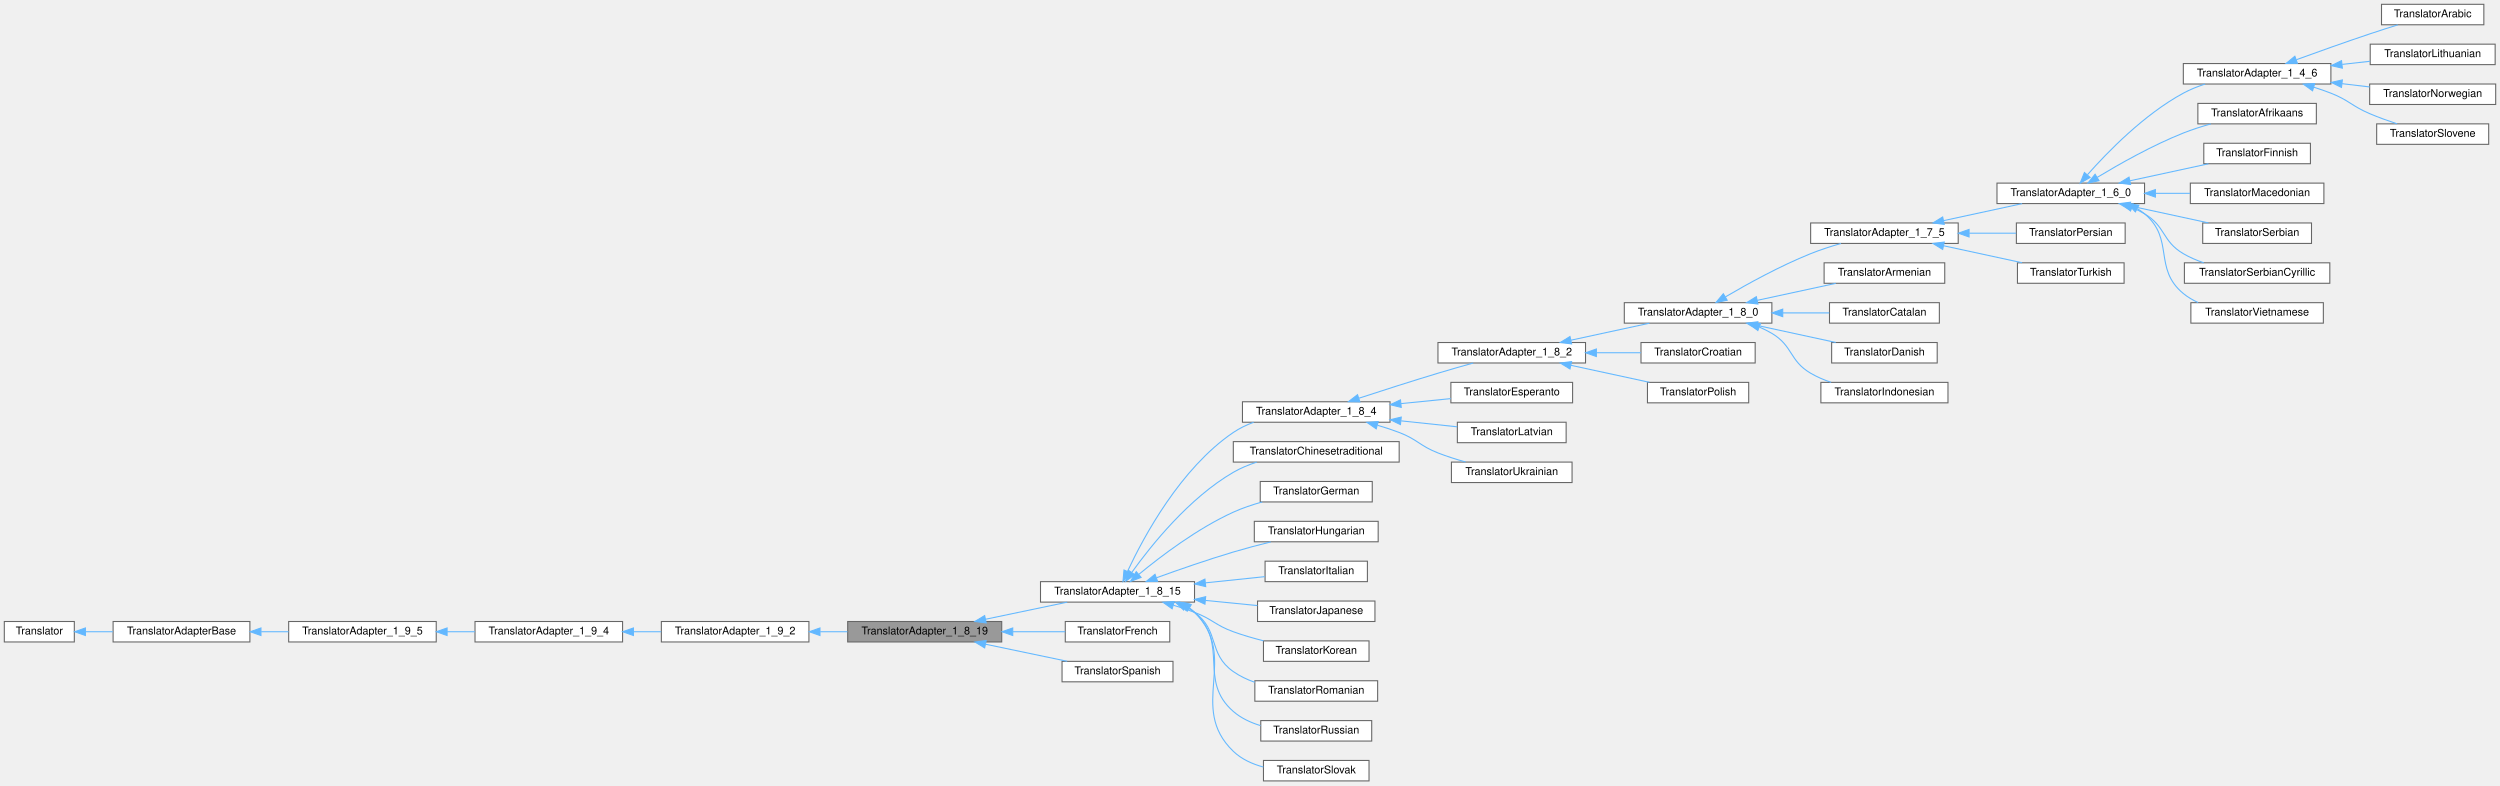
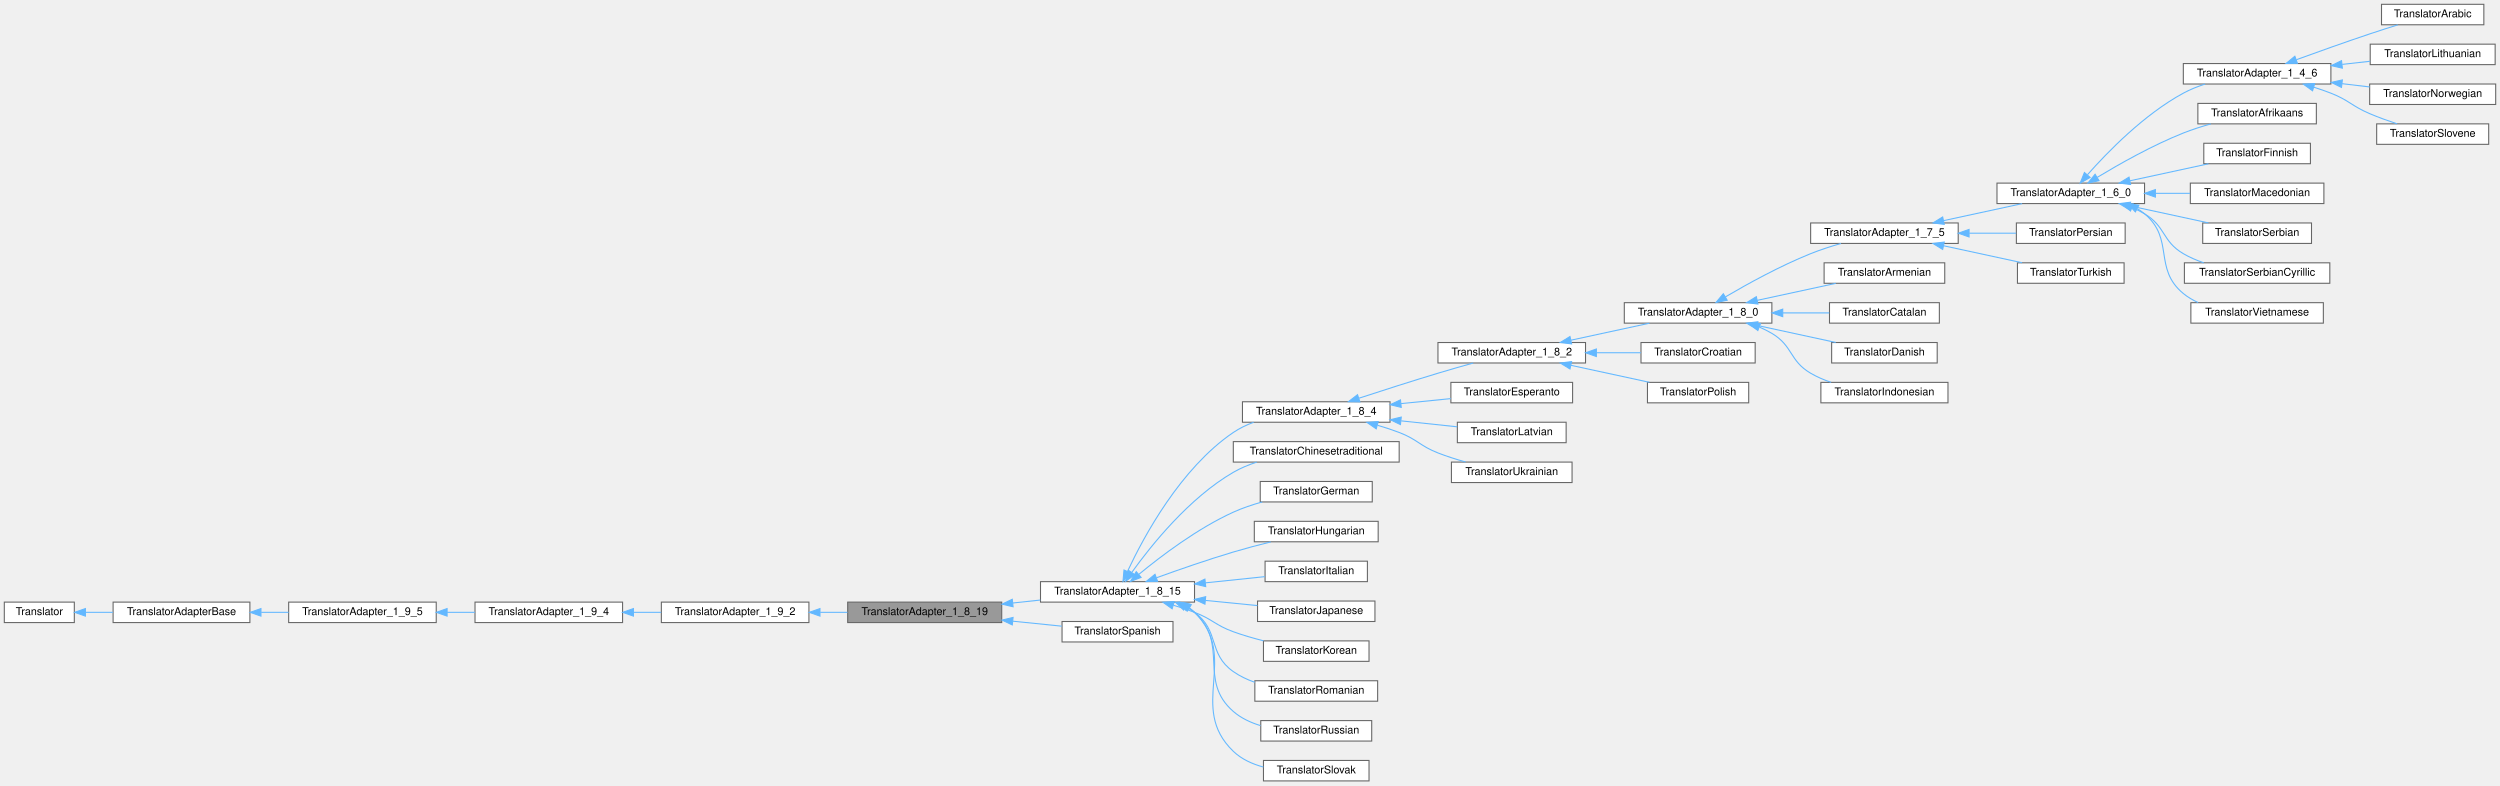
<svg xmlns="http://www.w3.org/2000/svg" xmlns:xlink="http://www.w3.org/1999/xlink" width="2321pt" height="729pt" viewBox="0.00 0.00 2321.00 729.00">
  <g id="graph0" class="graph" transform="scale(1 1) rotate(0) translate(4 725)">
    <g id="node1" class="node">
      <g id="a_node1">
        <a xlink:title=" ">
-           <polygon fill="#999999" stroke="#666666" points="926,-148 783,-148 783,-129 926,-129 926,-148" />
-           <text text-anchor="middle" x="854.5" y="-136" font-family="Helvetica,sans-Serif" font-size="10.00">TranslatorAdapter_1_8_19</text>
+           <polygon fill="#999999" stroke="#666666" points="926,-166 783,-166 783,-147 926,-147 926,-166" />
+           <text text-anchor="middle" x="854.5" y="-154" font-family="Helvetica,sans-Serif" font-size="10.00">TranslatorAdapter_1_8_19</text>
        </a>
      </g>
    </g>
    <g id="node7" class="node">
      <g id="a_node7">
        <a xlink:href="../../d4/d2e/class_translator_adapter__1__8__15.html" target="_top" xlink:title=" ">
          <polygon fill="white" stroke="#666666" points="1105,-185 962,-185 962,-166 1105,-166 1105,-185" />
          <text text-anchor="middle" x="1033.5" y="-173" font-family="Helvetica,sans-Serif" font-size="10.00">TranslatorAdapter_1_8_15</text>
        </a>
      </g>
    </g>
    <g id="edge6" class="edge">
-       <path fill="none" stroke="#63b8ff" d="M910.92,-150.08C935.3,-155.18 963.61,-161.1 986.77,-165.94" />
-       <polygon fill="#63b8ff" stroke="#63b8ff" points="911.59,-146.65 901.08,-148.03 910.15,-153.5 911.59,-146.65" />
+       <path fill="none" stroke="#63b8ff" d="M936.21,-165.16C944.78,-166.08 953.45,-167.01 961.89,-167.92" />
+       <polygon fill="#63b8ff" stroke="#63b8ff" points="936.53,-161.68 926.22,-164.09 935.79,-168.64 936.53,-161.68" />
    </g>
    <g id="node44" class="node">
      <g id="a_node44">
-         <a xlink:href="../../da/d1a/class_translator_french.html" target="_top" xlink:title=" ">
-           <polygon fill="white" stroke="#666666" points="1082,-148 985,-148 985,-129 1082,-129 1082,-148" />
-           <text text-anchor="middle" x="1033.5" y="-136" font-family="Helvetica,sans-Serif" font-size="10.00">TranslatorFrench</text>
+         <a xlink:href="../../dc/d44/class_translator_spanish.html" target="_top" xlink:title=" ">
+           <polygon fill="white" stroke="#666666" points="1085,-148 982,-148 982,-129 1085,-129 1085,-148" />
+           <text text-anchor="middle" x="1033.5" y="-136" font-family="Helvetica,sans-Serif" font-size="10.00">TranslatorSpanish</text>
        </a>
      </g>
    </g>
    <g id="edge43" class="edge">
-       <path fill="none" stroke="#63b8ff" d="M936.48,-138.5C953.08,-138.5 970.03,-138.5 984.98,-138.5" />
-       <polygon fill="#63b8ff" stroke="#63b8ff" points="936.22,-135 926.22,-138.5 936.22,-142 936.22,-135" />
-     </g>
-     <g id="node45" class="node">
-       <g id="a_node45">
-         <a xlink:href="../../dc/d44/class_translator_spanish.html" target="_top" xlink:title=" ">
-           <polygon fill="white" stroke="#666666" points="1085,-111 982,-111 982,-92 1085,-92 1085,-111" />
-           <text text-anchor="middle" x="1033.5" y="-99" font-family="Helvetica,sans-Serif" font-size="10.00">TranslatorSpanish</text>
-         </a>
-       </g>
-     </g>
-     <g id="edge44" class="edge">
-       <path fill="none" stroke="#63b8ff" d="M910.92,-126.92C935.3,-121.82 963.61,-115.9 986.77,-111.06" />
-       <polygon fill="#63b8ff" stroke="#63b8ff" points="910.15,-123.5 901.08,-128.97 911.59,-130.35 910.15,-123.5" />
+       <path fill="none" stroke="#63b8ff" d="M936.32,-148.28C951.8,-146.71 967.59,-145.1 981.78,-143.66" />
+       <polygon fill="#63b8ff" stroke="#63b8ff" points="935.81,-144.81 926.22,-149.31 936.52,-151.78 935.81,-144.81" />
    </g>
    <g id="node2" class="node">
      <g id="a_node2">
        <a xlink:href="../../d3/d2e/class_translator_adapter__1__9__2.html" target="_top" xlink:title=" ">
-           <polygon fill="white" stroke="#666666" points="747,-148 610,-148 610,-129 747,-129 747,-148" />
-           <text text-anchor="middle" x="678.5" y="-136" font-family="Helvetica,sans-Serif" font-size="10.00">TranslatorAdapter_1_9_2</text>
+           <polygon fill="white" stroke="#666666" points="747,-166 610,-166 610,-147 747,-147 747,-166" />
+           <text text-anchor="middle" x="678.5" y="-154" font-family="Helvetica,sans-Serif" font-size="10.00">TranslatorAdapter_1_9_2</text>
        </a>
      </g>
    </g>
    <g id="edge1" class="edge">
-       <path fill="none" stroke="#63b8ff" d="M757.47,-138.5C765.89,-138.5 774.42,-138.5 782.75,-138.5" />
-       <polygon fill="#63b8ff" stroke="#63b8ff" points="757.27,-135 747.27,-138.5 757.27,-142 757.27,-135" />
+       <path fill="none" stroke="#63b8ff" d="M757.47,-156.5C765.89,-156.5 774.42,-156.5 782.75,-156.5" />
+       <polygon fill="#63b8ff" stroke="#63b8ff" points="757.27,-153 747.27,-156.5 757.27,-160 757.27,-153" />
    </g>
    <g id="node3" class="node">
      <g id="a_node3">
        <a xlink:href="../../d0/d33/class_translator_adapter__1__9__4.html" target="_top" xlink:title=" ">
-           <polygon fill="white" stroke="#666666" points="574,-148 437,-148 437,-129 574,-129 574,-148" />
-           <text text-anchor="middle" x="505.5" y="-136" font-family="Helvetica,sans-Serif" font-size="10.00">TranslatorAdapter_1_9_4</text>
+           <polygon fill="white" stroke="#666666" points="574,-166 437,-166 437,-147 574,-147 574,-166" />
+           <text text-anchor="middle" x="505.5" y="-154" font-family="Helvetica,sans-Serif" font-size="10.00">TranslatorAdapter_1_9_4</text>
        </a>
      </g>
    </g>
    <g id="edge2" class="edge">
-       <path fill="none" stroke="#63b8ff" d="M584.1,-138.5C592.69,-138.5 601.39,-138.5 609.85,-138.5" />
-       <polygon fill="#63b8ff" stroke="#63b8ff" points="584.08,-135 574.08,-138.5 584.08,-142 584.08,-135" />
+       <path fill="none" stroke="#63b8ff" d="M584.1,-156.5C592.69,-156.5 601.39,-156.5 609.85,-156.5" />
+       <polygon fill="#63b8ff" stroke="#63b8ff" points="584.08,-153 574.08,-156.5 584.08,-160 584.08,-153" />
    </g>
    <g id="node4" class="node">
      <g id="a_node4">
        <a xlink:href="../../dd/dba/class_translator_adapter__1__9__5.html" target="_top" xlink:title=" ">
-           <polygon fill="white" stroke="#666666" points="401,-148 264,-148 264,-129 401,-129 401,-148" />
-           <text text-anchor="middle" x="332.5" y="-136" font-family="Helvetica,sans-Serif" font-size="10.00">TranslatorAdapter_1_9_5</text>
+           <polygon fill="white" stroke="#666666" points="401,-166 264,-166 264,-147 401,-147 401,-166" />
+           <text text-anchor="middle" x="332.5" y="-154" font-family="Helvetica,sans-Serif" font-size="10.00">TranslatorAdapter_1_9_5</text>
        </a>
      </g>
    </g>
    <g id="edge3" class="edge">
-       <path fill="none" stroke="#63b8ff" d="M411.1,-138.5C419.69,-138.5 428.39,-138.5 436.85,-138.5" />
-       <polygon fill="#63b8ff" stroke="#63b8ff" points="411.08,-135 401.08,-138.5 411.08,-142 411.08,-135" />
+       <path fill="none" stroke="#63b8ff" d="M411.1,-156.5C419.69,-156.5 428.39,-156.5 436.85,-156.5" />
+       <polygon fill="#63b8ff" stroke="#63b8ff" points="411.08,-153 401.08,-156.5 411.08,-160 411.08,-153" />
    </g>
    <g id="node5" class="node">
      <g id="a_node5">
        <a xlink:href="../../db/d6c/class_translator_adapter_base.html" target="_top" xlink:title="Base of the translator adapter tree.">
-           <polygon fill="white" stroke="#666666" points="228,-148 101,-148 101,-129 228,-129 228,-148" />
-           <text text-anchor="middle" x="164.5" y="-136" font-family="Helvetica,sans-Serif" font-size="10.00">TranslatorAdapterBase</text>
+           <polygon fill="white" stroke="#666666" points="228,-166 101,-166 101,-147 228,-147 228,-166" />
+           <text text-anchor="middle" x="164.5" y="-154" font-family="Helvetica,sans-Serif" font-size="10.00">TranslatorAdapterBase</text>
        </a>
      </g>
    </g>
    <g id="edge4" class="edge">
-       <path fill="none" stroke="#63b8ff" d="M238.49,-138.5C246.95,-138.5 255.56,-138.5 263.94,-138.5" />
-       <polygon fill="#63b8ff" stroke="#63b8ff" points="238.26,-135 228.26,-138.5 238.26,-142 238.26,-135" />
+       <path fill="none" stroke="#63b8ff" d="M238.49,-156.5C246.95,-156.5 255.56,-156.5 263.94,-156.5" />
+       <polygon fill="#63b8ff" stroke="#63b8ff" points="238.26,-153 228.26,-156.5 238.26,-160 238.26,-153" />
    </g>
    <g id="node6" class="node">
      <g id="a_node6">
        <a xlink:href="../../d8/dfb/class_translator.html" target="_top" xlink:title="Abstract base class for all translatable text fragments.">
-           <polygon fill="white" stroke="#666666" points="65,-148 0,-148 0,-129 65,-129 65,-148" />
-           <text text-anchor="middle" x="32.5" y="-136" font-family="Helvetica,sans-Serif" font-size="10.00">Translator</text>
+           <polygon fill="white" stroke="#666666" points="65,-166 0,-166 0,-147 65,-147 65,-166" />
+           <text text-anchor="middle" x="32.5" y="-154" font-family="Helvetica,sans-Serif" font-size="10.00">Translator</text>
        </a>
      </g>
    </g>
    <g id="edge5" class="edge">
-       <path fill="none" stroke="#63b8ff" d="M75.54,-138.5C83.6,-138.5 92.2,-138.5 100.75,-138.5" />
-       <polygon fill="#63b8ff" stroke="#63b8ff" points="75.3,-135 65.3,-138.5 75.3,-142 75.3,-135" />
+       <path fill="none" stroke="#63b8ff" d="M75.54,-156.5C83.6,-156.5 92.2,-156.5 100.75,-156.5" />
+       <polygon fill="#63b8ff" stroke="#63b8ff" points="75.3,-153 65.3,-156.5 75.3,-160 75.3,-153" />
    </g>
    <g id="node8" class="node">
      <g id="a_node8">
        <a xlink:href="../../de/d2f/class_translator_adapter__1__8__4.html" target="_top" xlink:title=" ">
          <polygon fill="white" stroke="#666666" points="1286.5,-352 1149.5,-352 1149.5,-333 1286.5,-333 1286.5,-352" />
          <text text-anchor="middle" x="1218" y="-340" font-family="Helvetica,sans-Serif" font-size="10.00">TranslatorAdapter_1_8_4</text>
        </a>
      </g>
    </g>
    <g id="edge7" class="edge">
      <path fill="none" stroke="#63b8ff" d="M1042.89,-194.78C1057.81,-226.7 1092.04,-290.29 1141,-323.5 1146.74,-327.39 1153.21,-330.49 1159.89,-332.95" />
      <polygon fill="#63b8ff" stroke="#63b8ff" points="1045.89,-192.93 1038.58,-185.26 1039.52,-195.81 1045.89,-192.93" />
    </g>
    <g id="node35" class="node">
      <g id="a_node35">
        <a xlink:href="../../dd/df6/class_translator_chinesetraditional.html" target="_top" xlink:title=" ">
          <polygon fill="white" stroke="#666666" points="1295,-315 1141,-315 1141,-296 1295,-296 1295,-315" />
          <text text-anchor="middle" x="1218" y="-303" font-family="Helvetica,sans-Serif" font-size="10.00">TranslatorChinesetraditional</text>
        </a>
      </g>
    </g>
    <g id="edge34" class="edge">
      <path fill="none" stroke="#63b8ff" d="M1046.88,-193.77C1064.71,-218.63 1100.03,-262.74 1141,-286.5 1147.71,-290.39 1155.19,-293.49 1162.78,-295.96" />
      <polygon fill="#63b8ff" stroke="#63b8ff" points="1049.53,-191.45 1040.93,-185.26 1043.79,-195.46 1049.53,-191.45" />
    </g>
    <g id="node36" class="node">
      <g id="a_node36">
        <a xlink:href="../../d6/d07/class_translator_german.html" target="_top" xlink:title=" ">
          <polygon fill="white" stroke="#666666" points="1270,-278 1166,-278 1166,-259 1270,-259 1270,-278" />
          <text text-anchor="middle" x="1218" y="-266" font-family="Helvetica,sans-Serif" font-size="10.00">TranslatorGerman</text>
        </a>
      </g>
    </g>
    <g id="edge35" class="edge">
      <path fill="none" stroke="#63b8ff" d="M1053.32,-191.77C1073.65,-208.56 1107.63,-234.35 1141,-249.5 1149.42,-253.32 1158.73,-256.46 1167.86,-258.99" />
      <polygon fill="#63b8ff" stroke="#63b8ff" points="1055.39,-188.94 1045.48,-185.19 1050.89,-194.3 1055.39,-188.94" />
    </g>
    <g id="node37" class="node">
      <g id="a_node37">
        <a xlink:href="../../db/d5f/class_translator_hungarian.html" target="_top" xlink:title=" ">
          <polygon fill="white" stroke="#666666" points="1275.5,-241 1160.5,-241 1160.5,-222 1275.5,-222 1275.5,-241" />
          <text text-anchor="middle" x="1218" y="-229" font-family="Helvetica,sans-Serif" font-size="10.00">TranslatorHungarian</text>
        </a>
      </g>
    </g>
    <g id="edge36" class="edge">
      <path fill="none" stroke="#63b8ff" d="M1069.72,-188.62C1090.35,-196.09 1116.98,-205.34 1141,-212.5 1152.21,-215.84 1164.46,-219.08 1175.8,-221.91" />
      <polygon fill="#63b8ff" stroke="#63b8ff" points="1070.71,-185.26 1060.11,-185.12 1068.31,-191.84 1070.71,-185.26" />
    </g>
    <g id="node38" class="node">
      <g id="a_node38">
        <a xlink:href="../../d2/df8/class_translator_italian.html" target="_top" xlink:title=" ">
          <polygon fill="white" stroke="#666666" points="1265.5,-204 1170.5,-204 1170.5,-185 1265.5,-185 1265.5,-204" />
          <text text-anchor="middle" x="1218" y="-192" font-family="Helvetica,sans-Serif" font-size="10.00">TranslatorItalian</text>
        </a>
      </g>
    </g>
    <g id="edge37" class="edge">
      <path fill="none" stroke="#63b8ff" d="M1115.15,-183.9C1134.01,-185.86 1153.48,-187.89 1170.29,-189.64" />
      <polygon fill="#63b8ff" stroke="#63b8ff" points="1115.37,-180.4 1105.06,-182.85 1114.64,-187.36 1115.37,-180.4" />
    </g>
    <g id="node39" class="node">
      <g id="a_node39">
        <a xlink:href="../../d1/d6a/class_translator_japanese.html" target="_top" xlink:title=" ">
          <polygon fill="white" stroke="#666666" points="1272.5,-167 1163.5,-167 1163.5,-148 1272.5,-148 1272.5,-167" />
          <text text-anchor="middle" x="1218" y="-155" font-family="Helvetica,sans-Serif" font-size="10.00">TranslatorJapanese</text>
        </a>
      </g>
    </g>
    <g id="edge38" class="edge">
      <path fill="none" stroke="#63b8ff" d="M1115.14,-167.55C1131.45,-165.94 1148.22,-164.28 1163.33,-162.79" />
      <polygon fill="#63b8ff" stroke="#63b8ff" points="1114.67,-164.08 1105.06,-168.54 1115.35,-171.04 1114.67,-164.08" />
    </g>
    <g id="node40" class="node">
      <g id="a_node40">
        <a xlink:href="../../db/dcc/class_translator_korean.html" target="_top" xlink:title=" ">
          <polygon fill="white" stroke="#666666" points="1267,-130 1169,-130 1169,-111 1267,-111 1267,-130" />
          <text text-anchor="middle" x="1218" y="-118" font-family="Helvetica,sans-Serif" font-size="10.00">TranslatorKorean</text>
        </a>
      </g>
    </g>
    <g id="edge39" class="edge">
      <path fill="none" stroke="#63b8ff" d="M1085.31,-163.12C1092,-161.11 1098.71,-158.89 1105,-156.5 1121.72,-150.14 1124.18,-144.6 1141,-138.5 1149.92,-135.26 1159.65,-132.45 1169.07,-130.07" />
      <polygon fill="#63b8ff" stroke="#63b8ff" points="1084.22,-159.79 1075.58,-165.92 1086.16,-166.52 1084.22,-159.79" />
    </g>
    <g id="node41" class="node">
      <g id="a_node41">
        <a xlink:href="../../da/d32/class_translator_romanian.html" target="_top" xlink:title=" ">
          <polygon fill="white" stroke="#666666" points="1275,-93 1161,-93 1161,-74 1275,-74 1275,-93" />
          <text text-anchor="middle" x="1218" y="-81" font-family="Helvetica,sans-Serif" font-size="10.00">TranslatorRomanian</text>
        </a>
      </g>
    </g>
    <g id="edge40" class="edge">
      <path fill="none" stroke="#63b8ff" d="M1096.5,-161.73C1099.48,-160.17 1102.33,-158.43 1105,-156.5 1128.65,-139.35 1117.09,-118.28 1141,-101.5 1146.99,-97.29 1153.84,-94.06 1160.91,-91.58" />
      <polygon fill="#63b8ff" stroke="#63b8ff" points="1094.96,-158.59 1087.29,-165.9 1097.84,-164.97 1094.96,-158.59" />
    </g>
    <g id="node42" class="node">
      <g id="a_node42">
        <a xlink:href="../../d0/dab/class_translator_russian.html" target="_top" xlink:title=" ">
          <polygon fill="white" stroke="#666666" points="1269.5,-56 1166.5,-56 1166.5,-37 1269.5,-37 1269.5,-56" />
          <text text-anchor="middle" x="1218" y="-44" font-family="Helvetica,sans-Serif" font-size="10.00">TranslatorRussian</text>
        </a>
      </g>
    </g>
    <g id="edge41" class="edge">
      <path fill="none" stroke="#63b8ff" d="M1099.38,-160.86C1101.35,-159.53 1103.24,-158.08 1105,-156.5 1137.7,-127.2 1107.85,-93.29 1141,-64.5 1148.17,-58.28 1157.1,-54.11 1166.29,-51.34" />
      <polygon fill="#63b8ff" stroke="#63b8ff" points="1097.25,-158.05 1090.22,-165.97 1100.66,-164.16 1097.25,-158.05" />
    </g>
    <g id="node43" class="node">
      <g id="a_node43">
        <a xlink:href="../../d2/d53/class_translator_slovak.html" target="_top" xlink:title=" ">
          <polygon fill="white" stroke="#666666" points="1267,-19 1169,-19 1169,0 1267,0 1267,-19" />
          <text text-anchor="middle" x="1218" y="-7" font-family="Helvetica,sans-Serif" font-size="10.00">TranslatorSlovak</text>
        </a>
      </g>
    </g>
    <g id="edge42" class="edge">
      <path fill="none" stroke="#63b8ff" d="M1100.37,-160.51C1102,-159.27 1103.55,-157.94 1105,-156.5 1147.28,-114.6 1098.09,-68.75 1141,-27.5 1148.63,-20.17 1158.66,-15.64 1168.93,-12.88" />
      <polygon fill="#63b8ff" stroke="#63b8ff" points="1098.32,-157.66 1091.66,-165.9 1102.01,-163.61 1098.32,-157.66" />
    </g>
    <g id="node9" class="node">
      <g id="a_node9">
        <a xlink:href="../../d2/d75/class_translator_adapter__1__8__2.html" target="_top" xlink:title=" ">
          <polygon fill="white" stroke="#666666" points="1468,-407 1331,-407 1331,-388 1468,-388 1468,-407" />
          <text text-anchor="middle" x="1399.5" y="-395" font-family="Helvetica,sans-Serif" font-size="10.00">TranslatorAdapter_1_8_2</text>
        </a>
      </g>
    </g>
    <g id="edge8" class="edge">
      <path fill="none" stroke="#63b8ff" d="M1257.67,-355.32C1279.2,-362.35 1306.52,-371.12 1331,-378.5 1341.61,-381.7 1353.2,-385.02 1363.74,-387.98" />
      <polygon fill="#63b8ff" stroke="#63b8ff" points="1258.51,-351.91 1247.92,-352.12 1256.33,-358.56 1258.51,-351.91" />
    </g>
    <g id="node32" class="node">
      <g id="a_node32">
        <a xlink:href="../../d2/d07/class_translator_esperanto.html" target="_top" xlink:title=" ">
          <polygon fill="white" stroke="#666666" points="1456,-370 1343,-370 1343,-351 1456,-351 1456,-370" />
          <text text-anchor="middle" x="1399.5" y="-358" font-family="Helvetica,sans-Serif" font-size="10.00">TranslatorEsperanto</text>
        </a>
      </g>
    </g>
    <g id="edge31" class="edge">
      <path fill="none" stroke="#63b8ff" d="M1296.73,-350.3C1312.29,-351.85 1328.33,-353.46 1342.95,-354.93" />
      <polygon fill="#63b8ff" stroke="#63b8ff" points="1296.9,-346.79 1286.61,-349.28 1296.21,-353.76 1296.9,-346.79" />
    </g>
    <g id="node33" class="node">
      <g id="a_node33">
        <a xlink:href="../../d8/d83/class_translator_latvian.html" target="_top" xlink:title=" ">
          <polygon fill="white" stroke="#666666" points="1450,-333 1349,-333 1349,-314 1450,-314 1450,-333" />
          <text text-anchor="middle" x="1399.5" y="-321" font-family="Helvetica,sans-Serif" font-size="10.00">TranslatorLatvian</text>
        </a>
      </g>
    </g>
    <g id="edge32" class="edge">
      <path fill="none" stroke="#63b8ff" d="M1296.89,-334.26C1314.52,-332.39 1332.78,-330.46 1348.86,-328.75" />
      <polygon fill="#63b8ff" stroke="#63b8ff" points="1296.18,-330.81 1286.61,-335.34 1296.92,-337.77 1296.18,-330.81" />
    </g>
    <g id="node34" class="node">
      <g id="a_node34">
        <a xlink:href="../../d1/d56/class_translator_ukrainian.html" target="_top" xlink:title=" ">
          <polygon fill="white" stroke="#666666" points="1455.5,-296 1343.5,-296 1343.5,-277 1455.5,-277 1455.5,-296" />
          <text text-anchor="middle" x="1399.5" y="-284" font-family="Helvetica,sans-Serif" font-size="10.00">TranslatorUkrainian</text>
        </a>
      </g>
    </g>
    <g id="edge33" class="edge">
      <path fill="none" stroke="#63b8ff" d="M1274.94,-330.16C1281.77,-328.17 1288.6,-325.95 1295,-323.5 1311.9,-317.04 1314.15,-311.09 1331,-304.5 1339.13,-301.32 1348.03,-298.5 1356.62,-296.1" />
      <polygon fill="#63b8ff" stroke="#63b8ff" points="1273.68,-326.87 1264.96,-332.9 1275.54,-333.62 1273.68,-326.87" />
    </g>
    <g id="node10" class="node">
      <g id="a_node10">
        <a xlink:href="../../de/d49/class_translator_adapter__1__8__0.html" target="_top" xlink:title="Adapter class for languages that only contain translations up to version 1.8.0.">
          <polygon fill="white" stroke="#666666" points="1641,-444 1504,-444 1504,-425 1641,-425 1641,-444" />
          <text text-anchor="middle" x="1572.5" y="-432" font-family="Helvetica,sans-Serif" font-size="10.00">TranslatorAdapter_1_8_0</text>
        </a>
      </g>
    </g>
    <g id="edge9" class="edge">
      <path fill="none" stroke="#63b8ff" d="M1454.35,-409.15C1477.84,-414.23 1505.04,-420.12 1527.32,-424.94" />
      <polygon fill="#63b8ff" stroke="#63b8ff" points="1455.05,-405.72 1444.54,-407.03 1453.57,-412.56 1455.05,-405.72" />
    </g>
    <g id="node30" class="node">
      <g id="a_node30">
        <a xlink:href="../../d9/d82/class_translator_croatian.html" target="_top" xlink:title=" ">
          <polygon fill="white" stroke="#666666" points="1625.5,-407 1519.5,-407 1519.5,-388 1625.5,-388 1625.5,-407" />
          <text text-anchor="middle" x="1572.5" y="-395" font-family="Helvetica,sans-Serif" font-size="10.00">TranslatorCroatian</text>
        </a>
      </g>
    </g>
    <g id="edge29" class="edge">
      <path fill="none" stroke="#63b8ff" d="M1478.19,-397.5C1492.16,-397.5 1506.41,-397.5 1519.44,-397.5" />
      <polygon fill="#63b8ff" stroke="#63b8ff" points="1478.08,-394 1468.08,-397.5 1478.08,-401 1478.08,-394" />
    </g>
    <g id="node31" class="node">
      <g id="a_node31">
        <a xlink:href="../../de/d82/class_translator_polish.html" target="_top" xlink:title=" ">
          <polygon fill="white" stroke="#666666" points="1619.5,-370 1525.5,-370 1525.5,-351 1619.5,-351 1619.5,-370" />
          <text text-anchor="middle" x="1572.5" y="-358" font-family="Helvetica,sans-Serif" font-size="10.00">TranslatorPolish</text>
        </a>
      </g>
    </g>
    <g id="edge30" class="edge">
      <path fill="none" stroke="#63b8ff" d="M1454.35,-385.85C1477.84,-380.77 1505.04,-374.88 1527.32,-370.06" />
      <polygon fill="#63b8ff" stroke="#63b8ff" points="1453.57,-382.44 1444.54,-387.97 1455.05,-389.28 1453.57,-382.44" />
    </g>
    <g id="node11" class="node">
      <g id="a_node11">
        <a xlink:href="../../da/d24/class_translator_adapter__1__7__5.html" target="_top" xlink:title="Adapter class for languages that only contain translations up to version 1.7.5.">
          <polygon fill="white" stroke="#666666" points="1814,-518 1677,-518 1677,-499 1814,-499 1814,-518" />
          <text text-anchor="middle" x="1745.5" y="-506" font-family="Helvetica,sans-Serif" font-size="10.00">TranslatorAdapter_1_7_5</text>
        </a>
      </g>
    </g>
    <g id="edge10" class="edge">
      <path fill="none" stroke="#63b8ff" d="M1597.82,-449.34C1618.35,-461.4 1648.83,-478.2 1677,-489.5 1685.93,-493.08 1695.77,-496.26 1705.12,-498.95" />
      <polygon fill="#63b8ff" stroke="#63b8ff" points="1599.51,-446.27 1589.13,-444.17 1595.93,-452.29 1599.51,-446.27" />
    </g>
    <g id="node26" class="node">
      <g id="a_node26">
        <a xlink:href="../../da/db8/class_translator_armenian.html" target="_top" xlink:title=" ">
          <polygon fill="white" stroke="#666666" points="1801.5,-481 1689.5,-481 1689.5,-462 1801.5,-462 1801.5,-481" />
          <text text-anchor="middle" x="1745.5" y="-469" font-family="Helvetica,sans-Serif" font-size="10.00">TranslatorArmenian</text>
        </a>
      </g>
    </g>
    <g id="edge25" class="edge">
      <path fill="none" stroke="#63b8ff" d="M1627.35,-446.15C1650.84,-451.23 1678.04,-457.12 1700.32,-461.94" />
      <polygon fill="#63b8ff" stroke="#63b8ff" points="1628.05,-442.72 1617.54,-444.03 1626.57,-449.56 1628.05,-442.72" />
    </g>
    <g id="node27" class="node">
      <g id="a_node27">
        <a xlink:href="../../d9/dc1/class_translator_catalan.html" target="_top" xlink:title=" ">
          <polygon fill="white" stroke="#666666" points="1796.5,-444 1694.5,-444 1694.5,-425 1796.5,-425 1796.5,-444" />
          <text text-anchor="middle" x="1745.5" y="-432" font-family="Helvetica,sans-Serif" font-size="10.00">TranslatorCatalan</text>
        </a>
      </g>
    </g>
    <g id="edge26" class="edge">
      <path fill="none" stroke="#63b8ff" d="M1651.15,-434.5C1665.8,-434.5 1680.76,-434.5 1694.28,-434.5" />
      <polygon fill="#63b8ff" stroke="#63b8ff" points="1651.08,-431 1641.08,-434.5 1651.08,-438 1651.08,-431" />
    </g>
    <g id="node28" class="node">
      <g id="a_node28">
        <a xlink:href="../../d7/d21/class_translator_danish.html" target="_top" xlink:title=" ">
          <polygon fill="white" stroke="#666666" points="1794.5,-407 1696.5,-407 1696.5,-388 1794.5,-388 1794.5,-407" />
          <text text-anchor="middle" x="1745.5" y="-395" font-family="Helvetica,sans-Serif" font-size="10.00">TranslatorDanish</text>
        </a>
      </g>
    </g>
    <g id="edge27" class="edge">
      <path fill="none" stroke="#63b8ff" d="M1627.35,-422.85C1650.84,-417.77 1678.04,-411.88 1700.32,-407.06" />
      <polygon fill="#63b8ff" stroke="#63b8ff" points="1626.57,-419.44 1617.54,-424.97 1628.05,-426.28 1626.57,-419.44" />
    </g>
    <g id="node29" class="node">
      <g id="a_node29">
        <a xlink:href="../../df/dc8/class_translator_indonesian.html" target="_top" xlink:title=" ">
          <polygon fill="white" stroke="#666666" points="1804.5,-370 1686.5,-370 1686.5,-351 1804.5,-351 1804.5,-370" />
          <text text-anchor="middle" x="1745.5" y="-358" font-family="Helvetica,sans-Serif" font-size="10.00">TranslatorIndonesian</text>
        </a>
      </g>
    </g>
    <g id="edge28" class="edge">
      <path fill="none" stroke="#63b8ff" d="M1629.42,-421.32C1633.44,-419.6 1637.35,-417.67 1641,-415.5 1660.72,-403.77 1657.2,-390.1 1677,-378.5 1682.86,-375.07 1689.39,-372.28 1696.01,-370.01" />
      <polygon fill="#63b8ff" stroke="#63b8ff" points="1627.97,-418.13 1619.86,-424.95 1630.46,-424.67 1627.97,-418.13" />
    </g>
    <g id="node12" class="node">
      <g id="a_node12">
        <a xlink:href="../../d3/da1/class_translator_adapter__1__6__0.html" target="_top" xlink:title="Adapter class for languages that only contain translations up to version 1.6.0.">
          <polygon fill="white" stroke="#666666" points="1987,-555 1850,-555 1850,-536 1987,-536 1987,-555" />
          <text text-anchor="middle" x="1918.5" y="-543" font-family="Helvetica,sans-Serif" font-size="10.00">TranslatorAdapter_1_6_0</text>
        </a>
      </g>
    </g>
    <g id="edge11" class="edge">
      <path fill="none" stroke="#63b8ff" d="M1800.35,-520.15C1823.84,-525.23 1851.04,-531.12 1873.32,-535.94" />
      <polygon fill="#63b8ff" stroke="#63b8ff" points="1801.05,-516.72 1790.54,-518.03 1799.57,-523.56 1801.05,-516.72" />
    </g>
    <g id="node24" class="node">
      <g id="a_node24">
        <a xlink:href="../../d5/d43/class_translator_persian.html" target="_top" xlink:title=" ">
          <polygon fill="white" stroke="#666666" points="1969,-518 1868,-518 1868,-499 1969,-499 1969,-518" />
          <text text-anchor="middle" x="1918.5" y="-506" font-family="Helvetica,sans-Serif" font-size="10.00">TranslatorPersian</text>
        </a>
      </g>
    </g>
    <g id="edge23" class="edge">
      <path fill="none" stroke="#63b8ff" d="M1824.26,-508.5C1839.06,-508.5 1854.18,-508.5 1867.81,-508.5" />
      <polygon fill="#63b8ff" stroke="#63b8ff" points="1824.08,-505 1814.08,-508.5 1824.08,-512 1824.08,-505" />
    </g>
    <g id="node25" class="node">
      <g id="a_node25">
        <a xlink:href="../../dd/d80/class_translator_turkish.html" target="_top" xlink:title=" ">
          <polygon fill="white" stroke="#666666" points="1968,-481 1869,-481 1869,-462 1968,-462 1968,-481" />
          <text text-anchor="middle" x="1918.5" y="-469" font-family="Helvetica,sans-Serif" font-size="10.00">TranslatorTurkish</text>
        </a>
      </g>
    </g>
    <g id="edge24" class="edge">
      <path fill="none" stroke="#63b8ff" d="M1800.35,-496.85C1823.84,-491.77 1851.04,-485.88 1873.32,-481.06" />
      <polygon fill="#63b8ff" stroke="#63b8ff" points="1799.57,-493.44 1790.54,-498.97 1801.05,-500.28 1799.57,-493.44" />
    </g>
    <g id="node13" class="node">
      <g id="a_node13">
        <a xlink:href="../../d4/d2b/class_translator_adapter__1__4__6.html" target="_top" xlink:title="Adapter class for languages that only contain translations up to version 1.4.6.">
          <polygon fill="white" stroke="#666666" points="2160,-666 2023,-666 2023,-647 2160,-647 2160,-666" />
          <text text-anchor="middle" x="2091.5" y="-654" font-family="Helvetica,sans-Serif" font-size="10.00">TranslatorAdapter_1_4_6</text>
        </a>
      </g>
    </g>
    <g id="edge12" class="edge">
      <path fill="none" stroke="#63b8ff" d="M1934.01,-562.8C1952.54,-583.78 1986.59,-618.79 2023,-638.5 2029.29,-641.91 2036.27,-644.7 2043.28,-646.98" />
      <polygon fill="#63b8ff" stroke="#63b8ff" points="1936.46,-560.28 1927.27,-555 1931.17,-564.86 1936.46,-560.28" />
    </g>
    <g id="node18" class="node">
      <g id="a_node18">
        <a xlink:href="../../d3/d65/class_translator_afrikaans.html" target="_top" xlink:title=" ">
          <polygon fill="white" stroke="#666666" points="2146.5,-629 2036.5,-629 2036.5,-610 2146.5,-610 2146.5,-629" />
          <text text-anchor="middle" x="2091.5" y="-617" font-family="Helvetica,sans-Serif" font-size="10.00">TranslatorAfrikaans</text>
        </a>
      </g>
    </g>
    <g id="edge17" class="edge">
      <path fill="none" stroke="#63b8ff" d="M1943.03,-560.31C1963.52,-572.7 1994.35,-590.11 2023,-601.5 2031.11,-604.73 2040,-607.56 2048.59,-609.97" />
      <polygon fill="#63b8ff" stroke="#63b8ff" points="1944.74,-557.26 1934.39,-555.01 1941.08,-563.22 1944.74,-557.26" />
    </g>
    <g id="node19" class="node">
      <g id="a_node19">
        <a xlink:href="../../de/df7/class_translator_finnish.html" target="_top" xlink:title=" ">
          <polygon fill="white" stroke="#666666" points="2141,-592 2042,-592 2042,-573 2141,-573 2141,-592" />
          <text text-anchor="middle" x="2091.5" y="-580" font-family="Helvetica,sans-Serif" font-size="10.00">TranslatorFinnish</text>
        </a>
      </g>
    </g>
    <g id="edge18" class="edge">
      <path fill="none" stroke="#63b8ff" d="M1973.35,-557.15C1996.84,-562.23 2024.04,-568.12 2046.32,-572.94" />
      <polygon fill="#63b8ff" stroke="#63b8ff" points="1974.05,-553.72 1963.54,-555.03 1972.57,-560.56 1974.05,-553.72" />
    </g>
    <g id="node20" class="node">
      <g id="a_node20">
        <a xlink:href="../../d9/ddf/class_translator_macedonian.html" target="_top" xlink:title=" ">
          <polygon fill="white" stroke="#666666" points="2153.5,-555 2029.5,-555 2029.5,-536 2153.5,-536 2153.5,-555" />
          <text text-anchor="middle" x="2091.5" y="-543" font-family="Helvetica,sans-Serif" font-size="10.00">TranslatorMacedonian</text>
        </a>
      </g>
    </g>
    <g id="edge19" class="edge">
      <path fill="none" stroke="#63b8ff" d="M1997.28,-545.5C2008,-545.5 2018.88,-545.5 2029.24,-545.5" />
      <polygon fill="#63b8ff" stroke="#63b8ff" points="1997.08,-542 1987.08,-545.5 1997.08,-549 1997.08,-542" />
    </g>
    <g id="node21" class="node">
      <g id="a_node21">
        <a xlink:href="../../d5/d0a/class_translator_serbian.html" target="_top" xlink:title=" ">
          <polygon fill="white" stroke="#666666" points="2142,-518 2041,-518 2041,-499 2142,-499 2142,-518" />
          <text text-anchor="middle" x="2091.5" y="-506" font-family="Helvetica,sans-Serif" font-size="10.00">TranslatorSerbian</text>
        </a>
      </g>
    </g>
    <g id="edge20" class="edge">
      <path fill="none" stroke="#63b8ff" d="M1973.35,-533.85C1996.84,-528.77 2024.04,-522.88 2046.32,-518.06" />
      <polygon fill="#63b8ff" stroke="#63b8ff" points="1972.57,-530.44 1963.54,-535.97 1974.05,-537.28 1972.57,-530.44" />
    </g>
    <g id="node22" class="node">
      <g id="a_node22">
        <a xlink:href="../../dc/d03/class_translator_serbian_cyrillic.html" target="_top" xlink:title=" ">
          <polygon fill="white" stroke="#666666" points="2159,-481 2024,-481 2024,-462 2159,-462 2159,-481" />
          <text text-anchor="middle" x="2091.5" y="-469" font-family="Helvetica,sans-Serif" font-size="10.00">TranslatorSerbianCyrillic</text>
        </a>
      </g>
    </g>
    <g id="edge21" class="edge">
      <path fill="none" stroke="#63b8ff" d="M1975.42,-532.32C1979.44,-530.6 1983.35,-528.67 1987,-526.5 2006.72,-514.77 2003.2,-501.1 2023,-489.5 2028.86,-486.07 2035.39,-483.28 2042.01,-481.01" />
      <polygon fill="#63b8ff" stroke="#63b8ff" points="1973.97,-529.13 1965.86,-535.95 1976.46,-535.67 1973.97,-529.13" />
    </g>
    <g id="node23" class="node">
      <g id="a_node23">
        <a xlink:href="../../df/d20/class_translator_vietnamese.html" target="_top" xlink:title=" ">
          <polygon fill="white" stroke="#666666" points="2153,-444 2030,-444 2030,-425 2153,-425 2153,-444" />
          <text text-anchor="middle" x="2091.5" y="-432" font-family="Helvetica,sans-Serif" font-size="10.00">TranslatorVietnamese</text>
        </a>
      </g>
    </g>
    <g id="edge22" class="edge">
      <path fill="none" stroke="#63b8ff" d="M1980.48,-531.18C1982.77,-529.76 1984.96,-528.21 1987,-526.5 2015.06,-503.04 1994.78,-475.76 2023,-452.5 2027.12,-449.11 2031.81,-446.35 2036.77,-444.1" />
      <polygon fill="#63b8ff" stroke="#63b8ff" points="1978.48,-528.27 1971.21,-535.97 1981.7,-534.49 1978.48,-528.27" />
    </g>
    <g id="node14" class="node">
      <g id="a_node14">
        <a xlink:href="../../d3/de9/class_translator_arabic.html" target="_top" xlink:title=" ">
          <polygon fill="white" stroke="#666666" points="2302,-721 2207,-721 2207,-702 2302,-702 2302,-721" />
          <text text-anchor="middle" x="2254.5" y="-709" font-family="Helvetica,sans-Serif" font-size="10.00">TranslatorArabic</text>
        </a>
      </g>
    </g>
    <g id="edge13" class="edge">
      <path fill="none" stroke="#63b8ff" d="M2127.94,-669.57C2147.87,-676.81 2173.25,-685.88 2196,-693.5 2204.43,-696.33 2213.6,-699.26 2222.09,-701.92" />
      <polygon fill="#63b8ff" stroke="#63b8ff" points="2128.94,-666.2 2118.35,-666.06 2126.54,-672.78 2128.94,-666.2" />
    </g>
    <g id="node15" class="node">
      <g id="a_node15">
        <a xlink:href="../../dc/d53/class_translator_lithuanian.html" target="_top" xlink:title=" ">
          <polygon fill="white" stroke="#666666" points="2312.5,-684 2196.5,-684 2196.5,-665 2312.5,-665 2312.5,-684" />
          <text text-anchor="middle" x="2254.5" y="-672" font-family="Helvetica,sans-Serif" font-size="10.00">TranslatorLithuanian</text>
        </a>
      </g>
    </g>
    <g id="edge14" class="edge">
      <path fill="none" stroke="#63b8ff" d="M2170.53,-665.22C2179.27,-666.2 2188.05,-667.18 2196.46,-668.12" />
      <polygon fill="#63b8ff" stroke="#63b8ff" points="2170.64,-661.71 2160.31,-664.08 2169.86,-668.67 2170.64,-661.71" />
    </g>
    <g id="node16" class="node">
      <g id="a_node16">
        <a xlink:href="../../dd/d38/class_translator_norwegian.html" target="_top" xlink:title=" ">
          <polygon fill="white" stroke="#666666" points="2313,-647 2196,-647 2196,-628 2313,-628 2313,-647" />
          <text text-anchor="middle" x="2254.5" y="-635" font-family="Helvetica,sans-Serif" font-size="10.00">TranslatorNorwegian</text>
        </a>
      </g>
    </g>
    <g id="edge15" class="edge">
      <path fill="none" stroke="#63b8ff" d="M2170.38,-647.31C2179,-646.29 2187.66,-645.27 2195.96,-644.29" />
      <polygon fill="#63b8ff" stroke="#63b8ff" points="2169.83,-643.85 2160.31,-648.5 2170.65,-650.8 2169.83,-643.85" />
    </g>
    <g id="node17" class="node">
      <g id="a_node17">
        <a xlink:href="../../dd/d0b/class_translator_slovene.html" target="_top" xlink:title=" ">
          <polygon fill="white" stroke="#666666" points="2306.5,-610 2202.5,-610 2202.5,-591 2306.5,-591 2306.5,-610" />
          <text text-anchor="middle" x="2254.5" y="-598" font-family="Helvetica,sans-Serif" font-size="10.00">TranslatorSlovene</text>
        </a>
      </g>
    </g>
    <g id="edge16" class="edge">
      <path fill="none" stroke="#63b8ff" d="M2144.12,-644.03C2149.54,-642.34 2154.92,-640.49 2160,-638.5 2176.85,-631.91 2179.35,-626.58 2196,-619.5 2204.13,-616.04 2213.11,-612.81 2221.51,-610.02" />
      <polygon fill="#63b8ff" stroke="#63b8ff" points="2142.98,-640.71 2134.38,-646.9 2144.96,-647.43 2142.98,-640.71" />
    </g>
  </g>
</svg>
